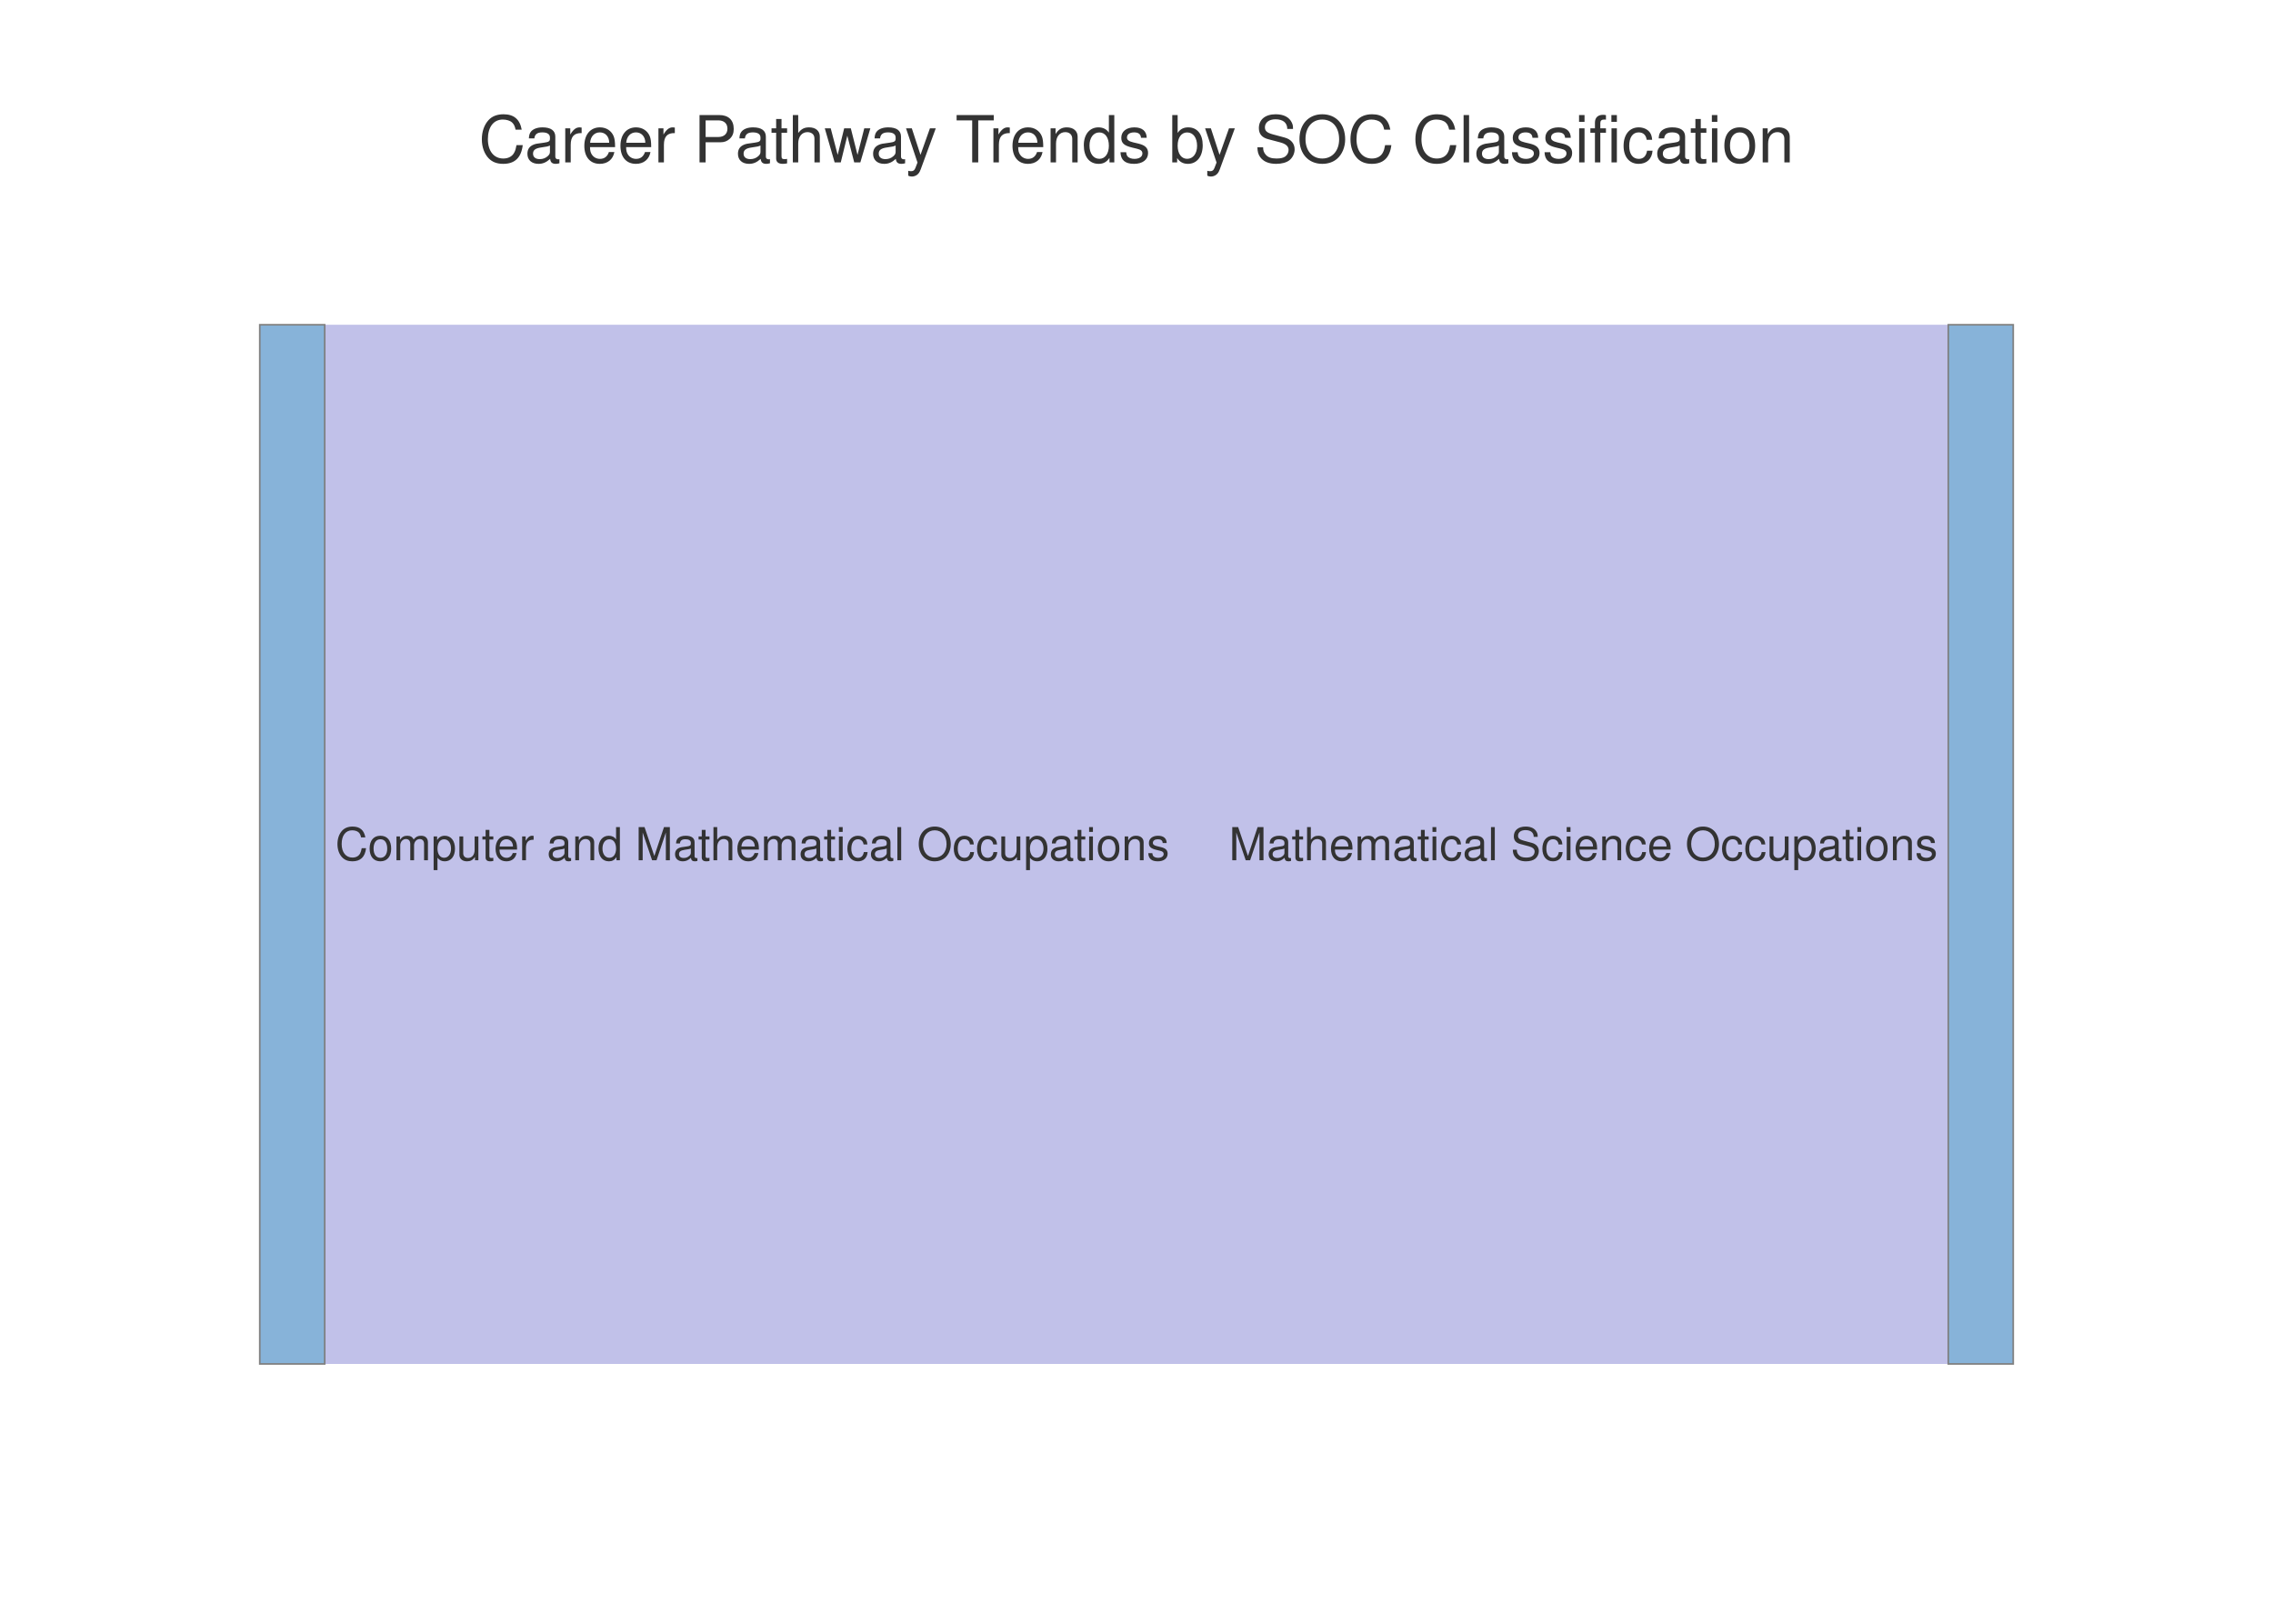
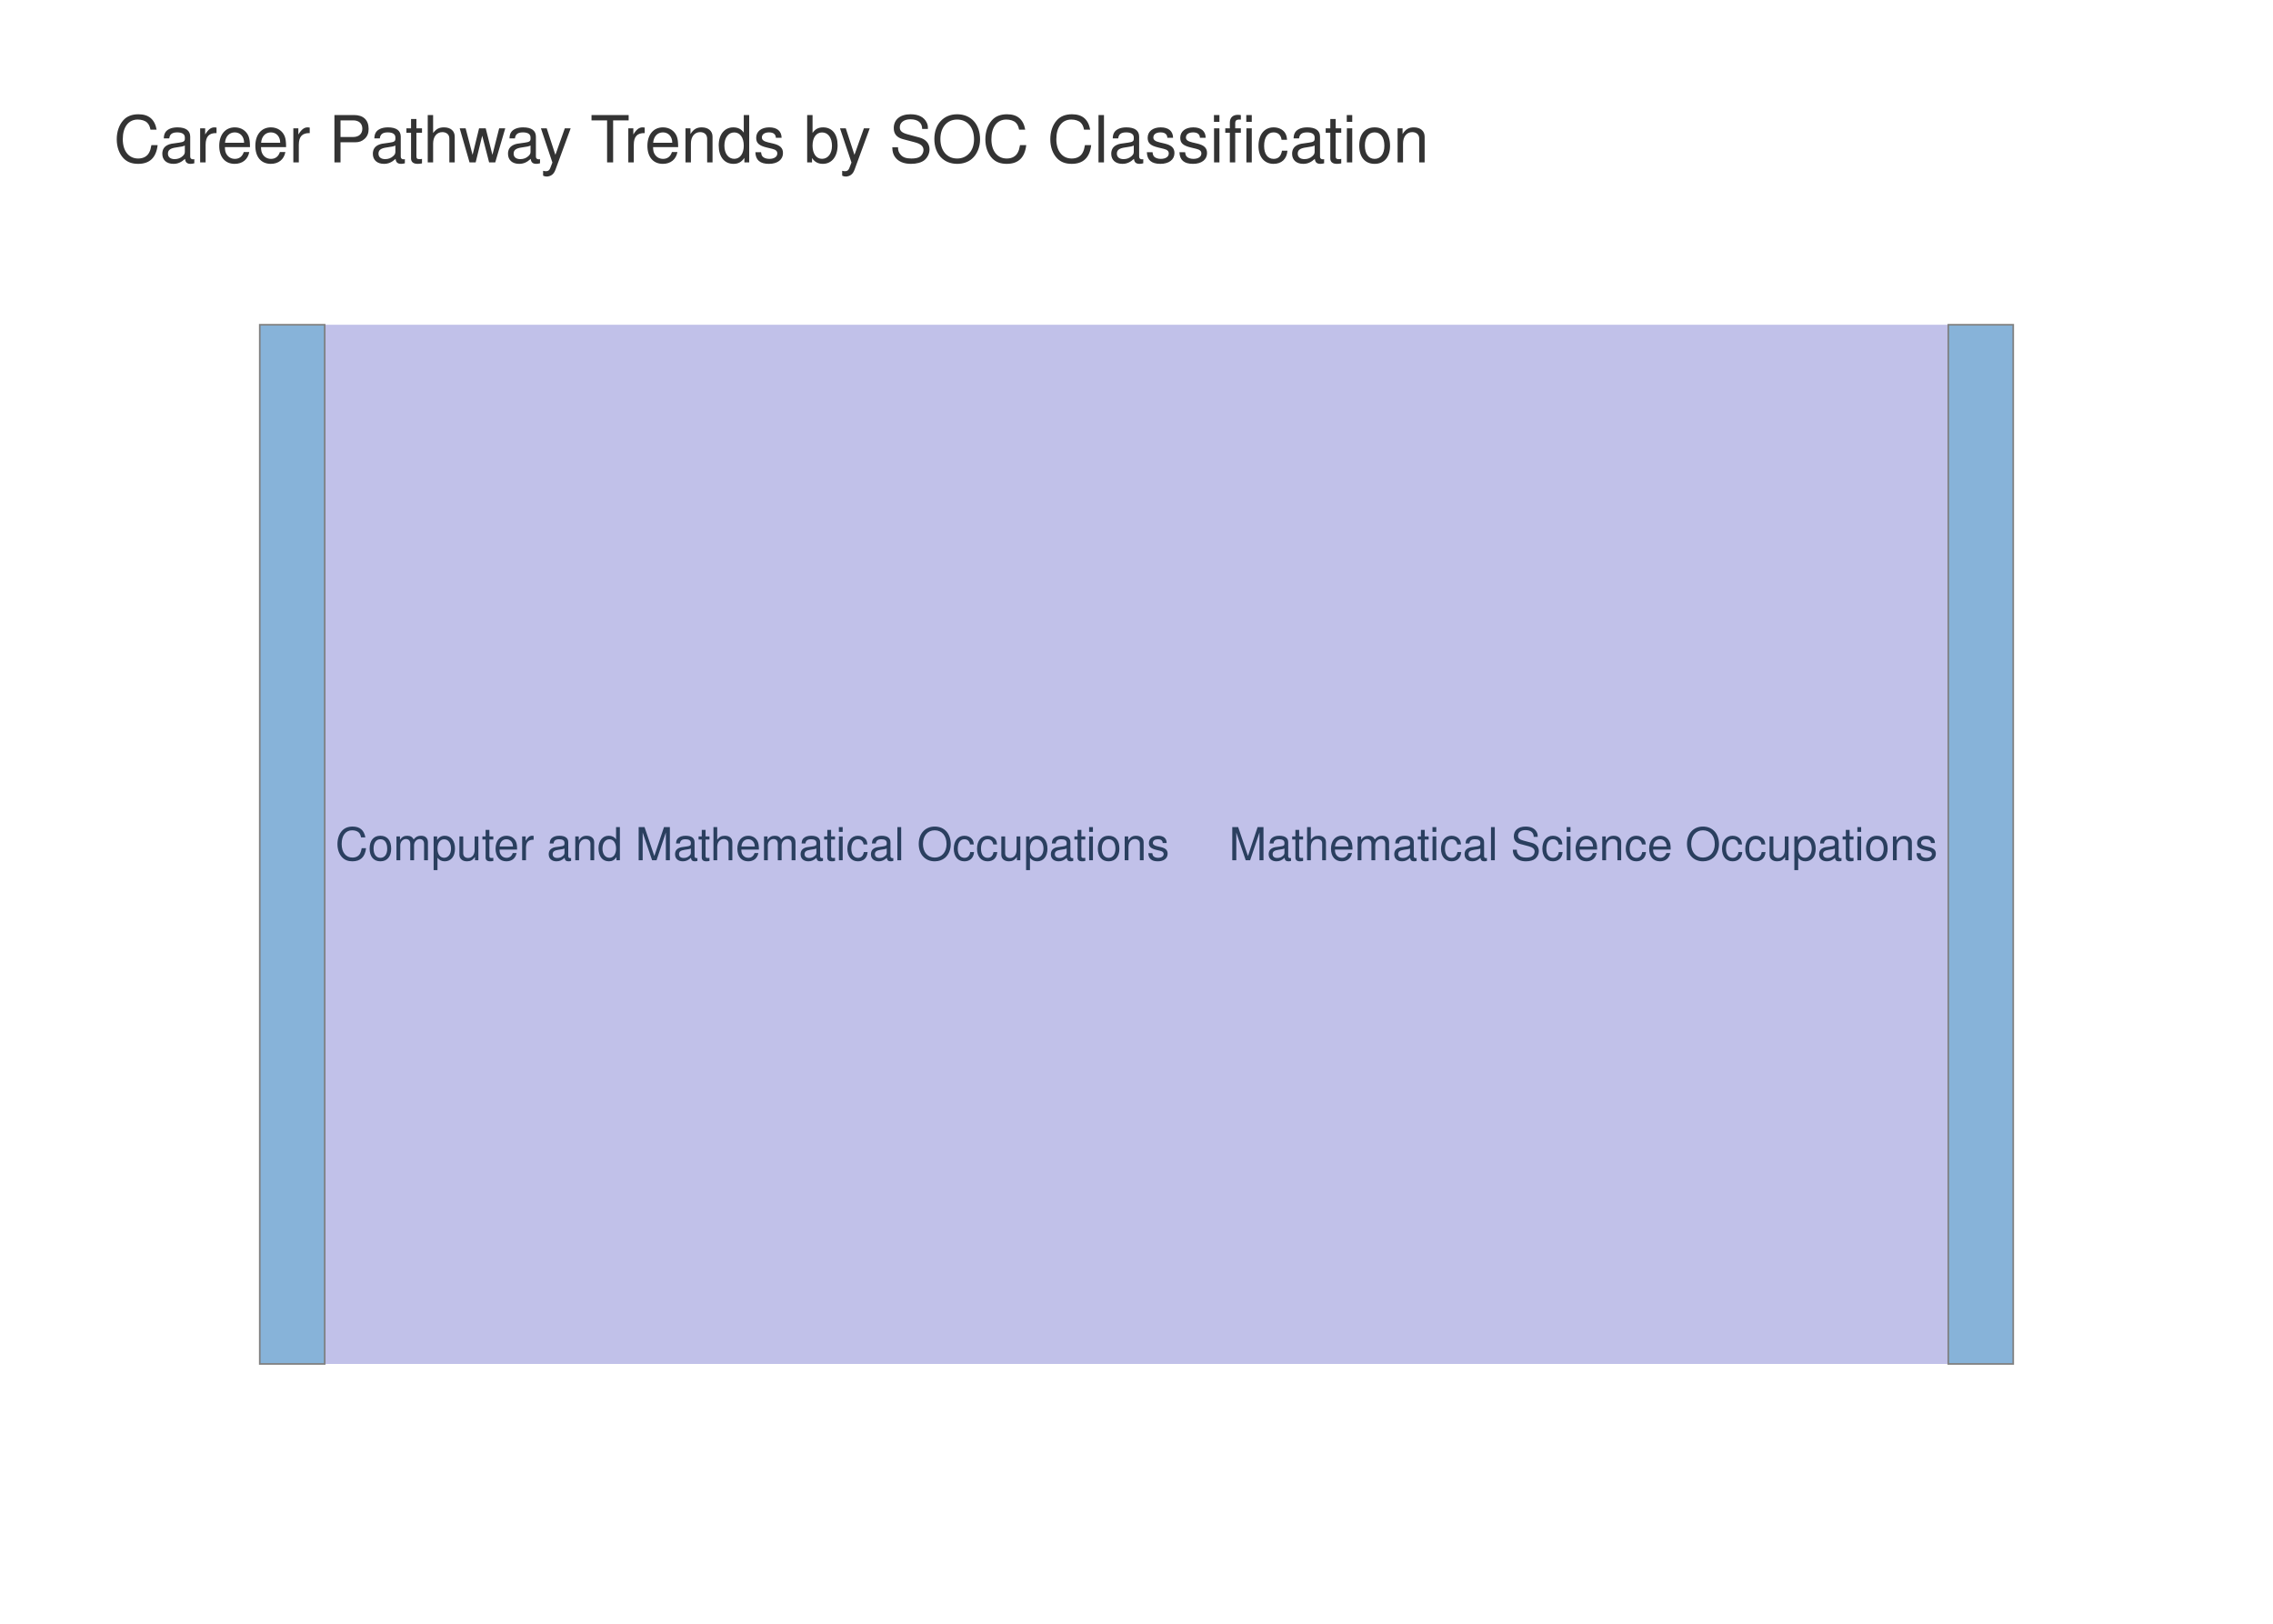
<svg xmlns="http://www.w3.org/2000/svg" class="main-svg" width="700" height="500" style="" viewBox="0 0 700 500">
  <rect x="0" y="0" width="700" height="500" style="fill: rgb(255, 255, 255); fill-opacity: 1;" />
-   <defs id="defs-7f52ce">
+   <defs id="defs-bd9957">
    <g class="clips" />
    <g class="gradients" />
    <g class="patterns" />
  </defs>
  <g class="bglayer" />
  <g class="layer-below">
    <g class="imagelayer" />
    <g class="shapelayer" />
  </g>
  <g class="cartesianlayer" />
  <g class="polarlayer" />
  <g class="smithlayer" />
  <g class="ternarylayer" />
  <g class="geolayer" />
  <g class="funnelarealayer" />
  <g class="pielayer" />
  <g class="iciclelayer" />
  <g class="treemaplayer" />
  <g class="sunburstlayer" />
  <g class="glimages" />
  <g class="sankey" transform="translate(80,100)matrix(1 0 0 1 0 0)" style="box-sizing: content-box; position: absolute; left: 0px; shape-rendering: geometricprecision; pointer-events: none;">
    <g class="sankey-links" style="fill: none;">
      <path class="sankey-link" d="M20,0C270,0 270,0 520,0L520,320C270,320 270,320 20,320Z" style="stroke: rgb(68, 68, 68); stroke-opacity: 1; fill: rgb(100, 100, 200); fill-opacity: 0.4; stroke-width: 0; opacity: 1;" />
    </g>
    <g class="sankey-node-set" style="cursor: move;">
+       <g class="sankey-node" transform="translate(520.000,0.000)" style="opacity: 1;">
+         <rect class="node-rect" width="20" height="320" style="stroke-width: 0.5; stroke: rgb(128, 128, 128); stroke-opacity: 1; fill: rgb(55, 128, 191); fill-opacity: 0.6;" />
+         <text class="node-label" data-notex="1" x="0" y="0" text-anchor="end" transform="translate(-3.25,164.9)" style="cursor: default; font-family: 'Helvetica Neue', Helvetica, sans-serif; font-size: 14px; fill: rgb(42, 63, 95); fill-opacity: 1; text-shadow: rgb(255, 255, 255) 1px 1px 1px, rgb(255, 255, 255) -1px -1px 1px, rgb(255, 255, 255) 1px -1px 1px, rgb(255, 255, 255) -1px 1px 1px; white-space: pre;">Mathematical Science Occupations</text>
+       </g>
      <g class="sankey-node" transform="translate(0.000,0.000)" style="opacity: 1;">
        <rect class="node-rect" width="20" height="320" style="stroke-width: 0.5; stroke: rgb(128, 128, 128); stroke-opacity: 1; fill: rgb(55, 128, 191); fill-opacity: 0.6;" />
-         <text class="node-label" data-notex="1" x="0" y="0" text-anchor="start" transform="translate(23.25,164.9)" style="cursor: default; font-family: 'Helvetica Neue', Helvetica, sans-serif; font-size: 14px; fill: rgb(51, 51, 51); fill-opacity: 1; text-shadow: rgb(255, 255, 255) 1px 1px 1px, rgb(255, 255, 255) -1px -1px 1px, rgb(255, 255, 255) 1px -1px 1px, rgb(255, 255, 255) -1px 1px 1px; white-space: pre;">Computer and Mathematical Occupations</text>
-       </g>
-       <g class="sankey-node" transform="translate(520.000,0.000)" style="opacity: 1;">
-         <rect class="node-rect" width="20" height="320" style="stroke-width: 0.5; stroke: rgb(128, 128, 128); stroke-opacity: 1; fill: rgb(55, 128, 191); fill-opacity: 0.6;" />
-         <text class="node-label" data-notex="1" x="0" y="0" text-anchor="end" transform="translate(-3.25,164.9)" style="cursor: default; font-family: 'Helvetica Neue', Helvetica, sans-serif; font-size: 14px; fill: rgb(51, 51, 51); fill-opacity: 1; text-shadow: rgb(255, 255, 255) 1px 1px 1px, rgb(255, 255, 255) -1px -1px 1px, rgb(255, 255, 255) 1px -1px 1px, rgb(255, 255, 255) -1px 1px 1px; white-space: pre;">Mathematical Science Occupations</text>
+         <text class="node-label" data-notex="1" x="0" y="0" text-anchor="start" transform="translate(23.25,164.9)" style="cursor: default; font-family: 'Helvetica Neue', Helvetica, sans-serif; font-size: 14px; fill: rgb(42, 63, 95); fill-opacity: 1; text-shadow: rgb(255, 255, 255) 1px 1px 1px, rgb(255, 255, 255) -1px -1px 1px, rgb(255, 255, 255) 1px -1px 1px, rgb(255, 255, 255) -1px 1px 1px; white-space: pre;">Computer and Mathematical Occupations</text>
      </g>
    </g>
  </g>
-   <defs id="topdefs-7f52ce">
+   <defs id="topdefs-bd9957">
    <g class="clips" />
  </defs>
  <g class="layer-above">
    <g class="imagelayer" />
    <g class="shapelayer" />
  </g>
  <g class="infolayer">
    <g class="g-gtitle">
-       <text class="gtitle" x="350" y="50" text-anchor="middle" dy="0em" style="opacity: 1; font-family: HelveticaNeue-CondensedBold, Helvetica, sans-serif; font-size: 20px; fill: rgb(51, 51, 51); fill-opacity: 1; white-space: pre;">Career Pathway Trends by SOC Classification</text>
+       <text class="gtitle" x="35" y="50" text-anchor="start" dy="0em" style="opacity: 1; font-family: 'Helvetica Neue', Helvetica, sans-serif; font-size: 20px; fill: rgb(51, 51, 51); fill-opacity: 1; white-space: pre;">Career Pathway Trends by SOC Classification</text>
    </g>
    <g class="first-render" />
  </g>
</svg>
